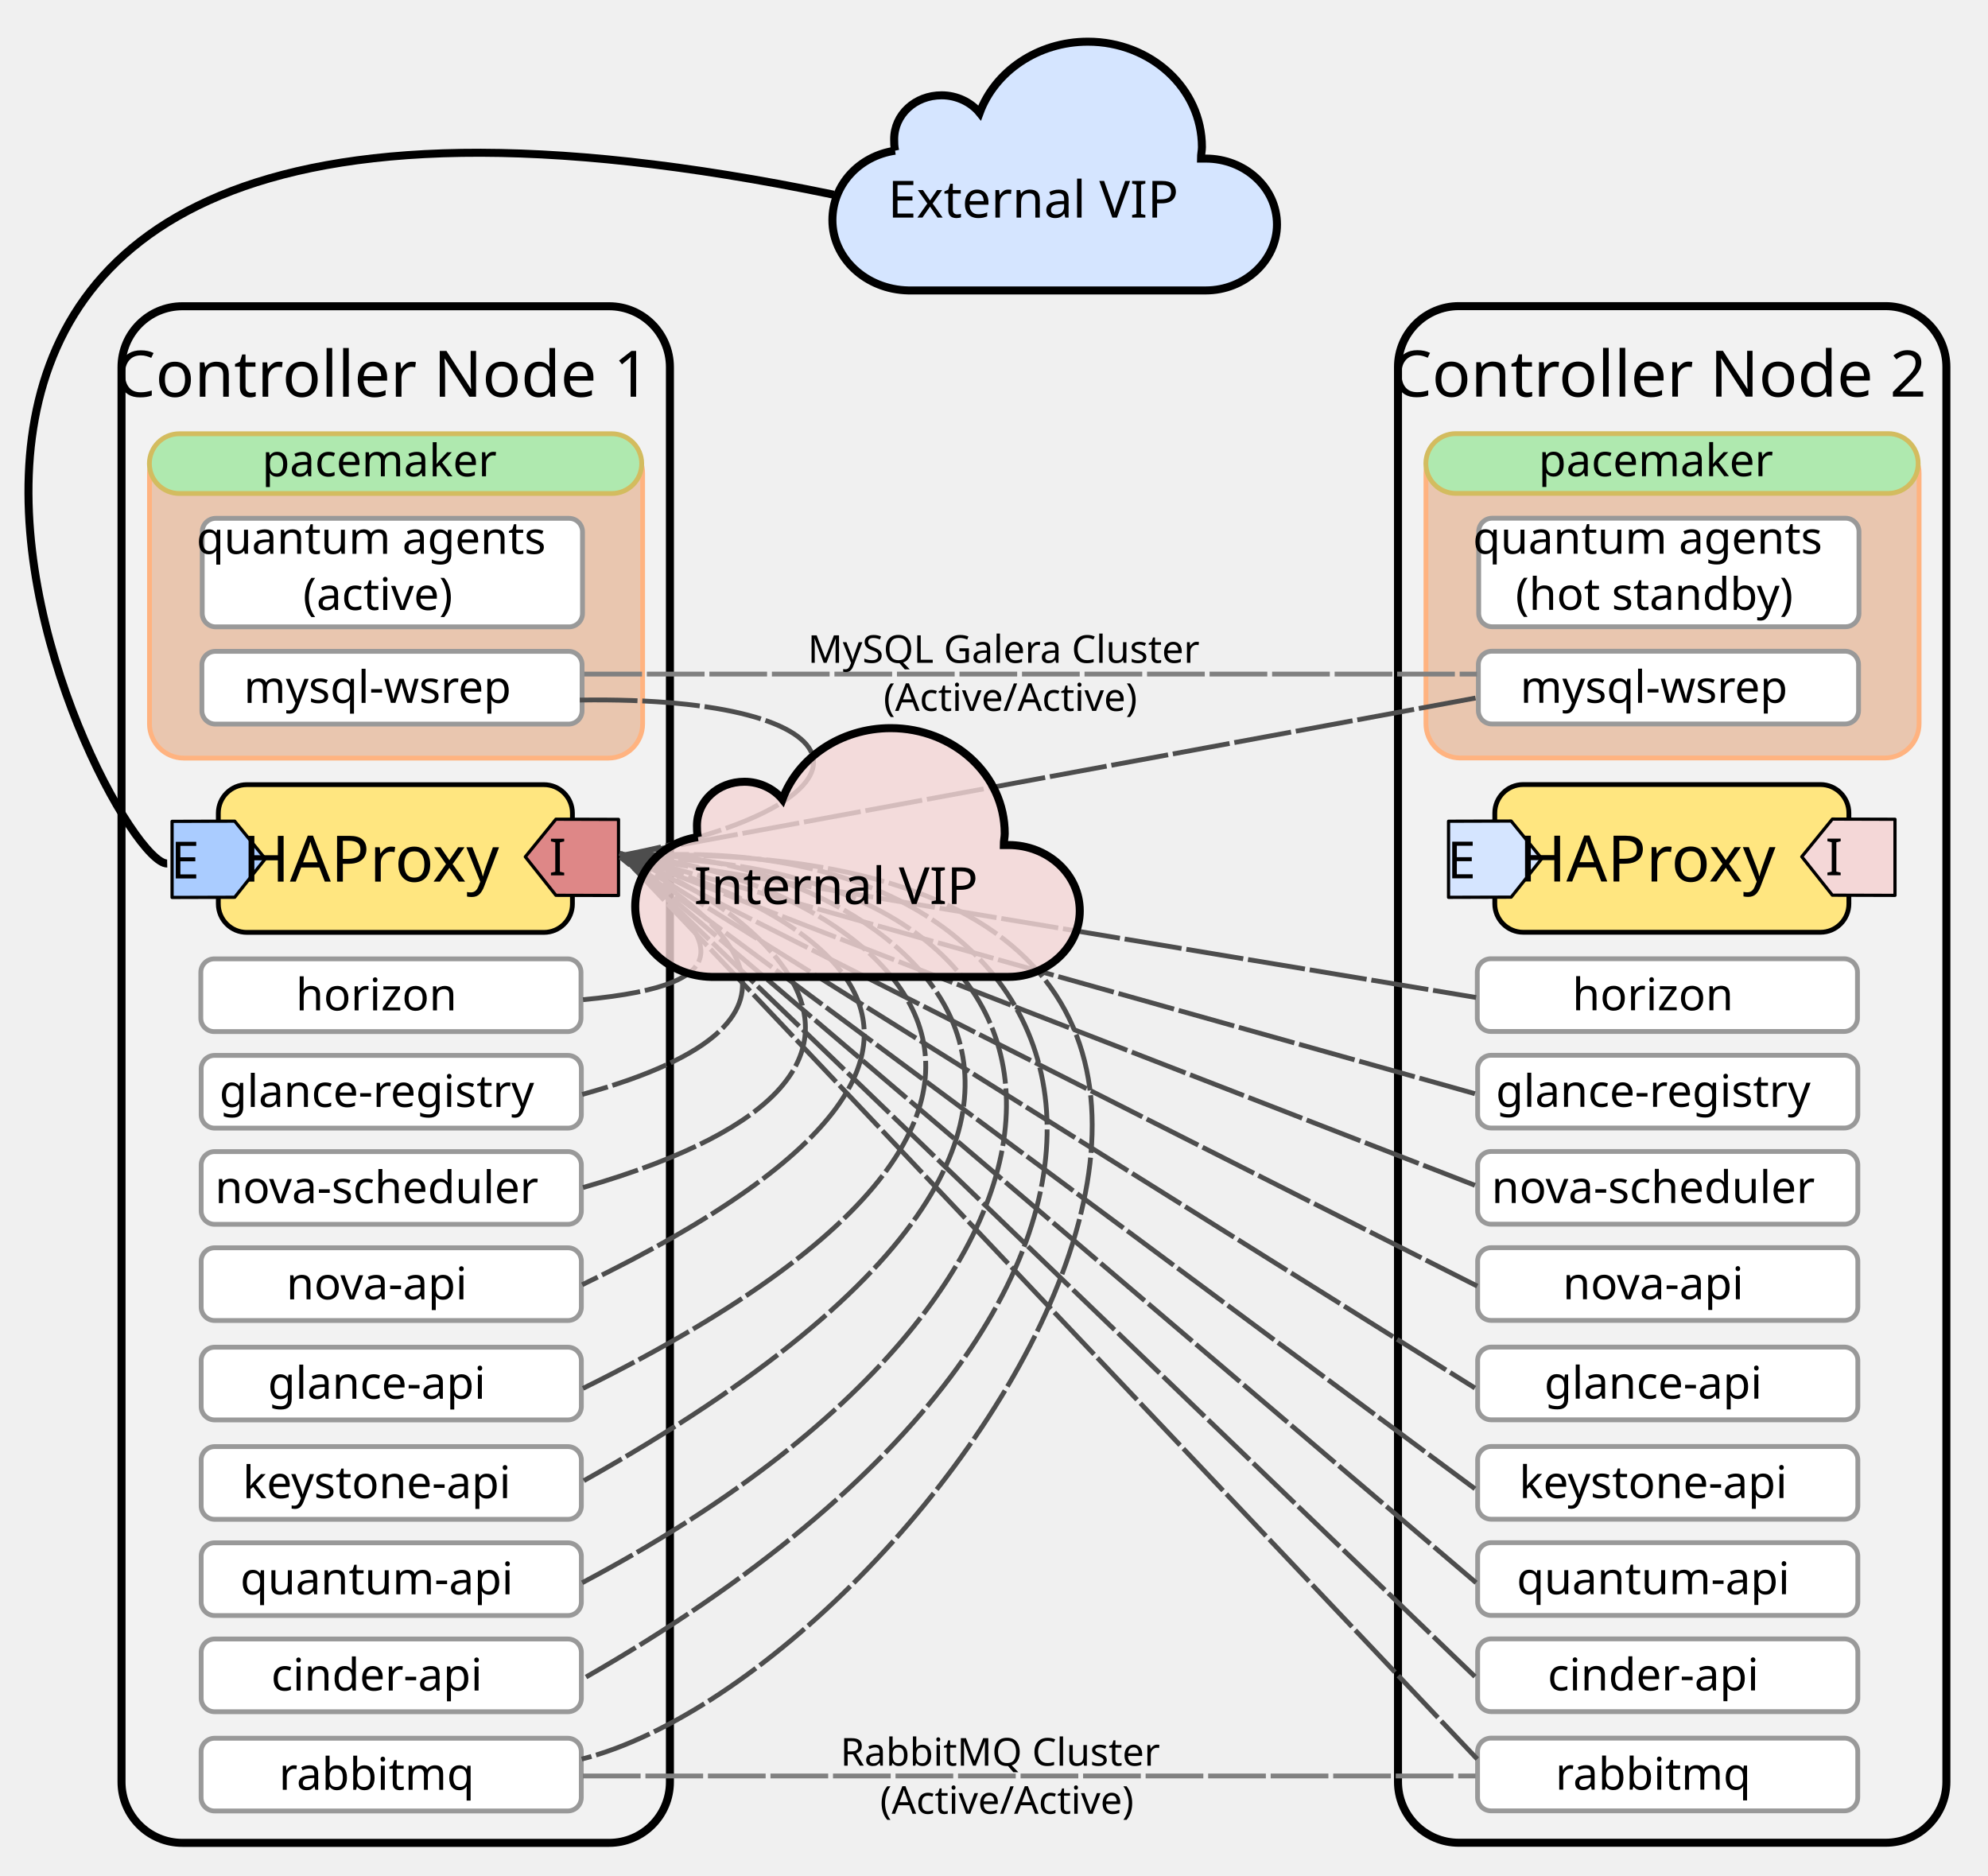
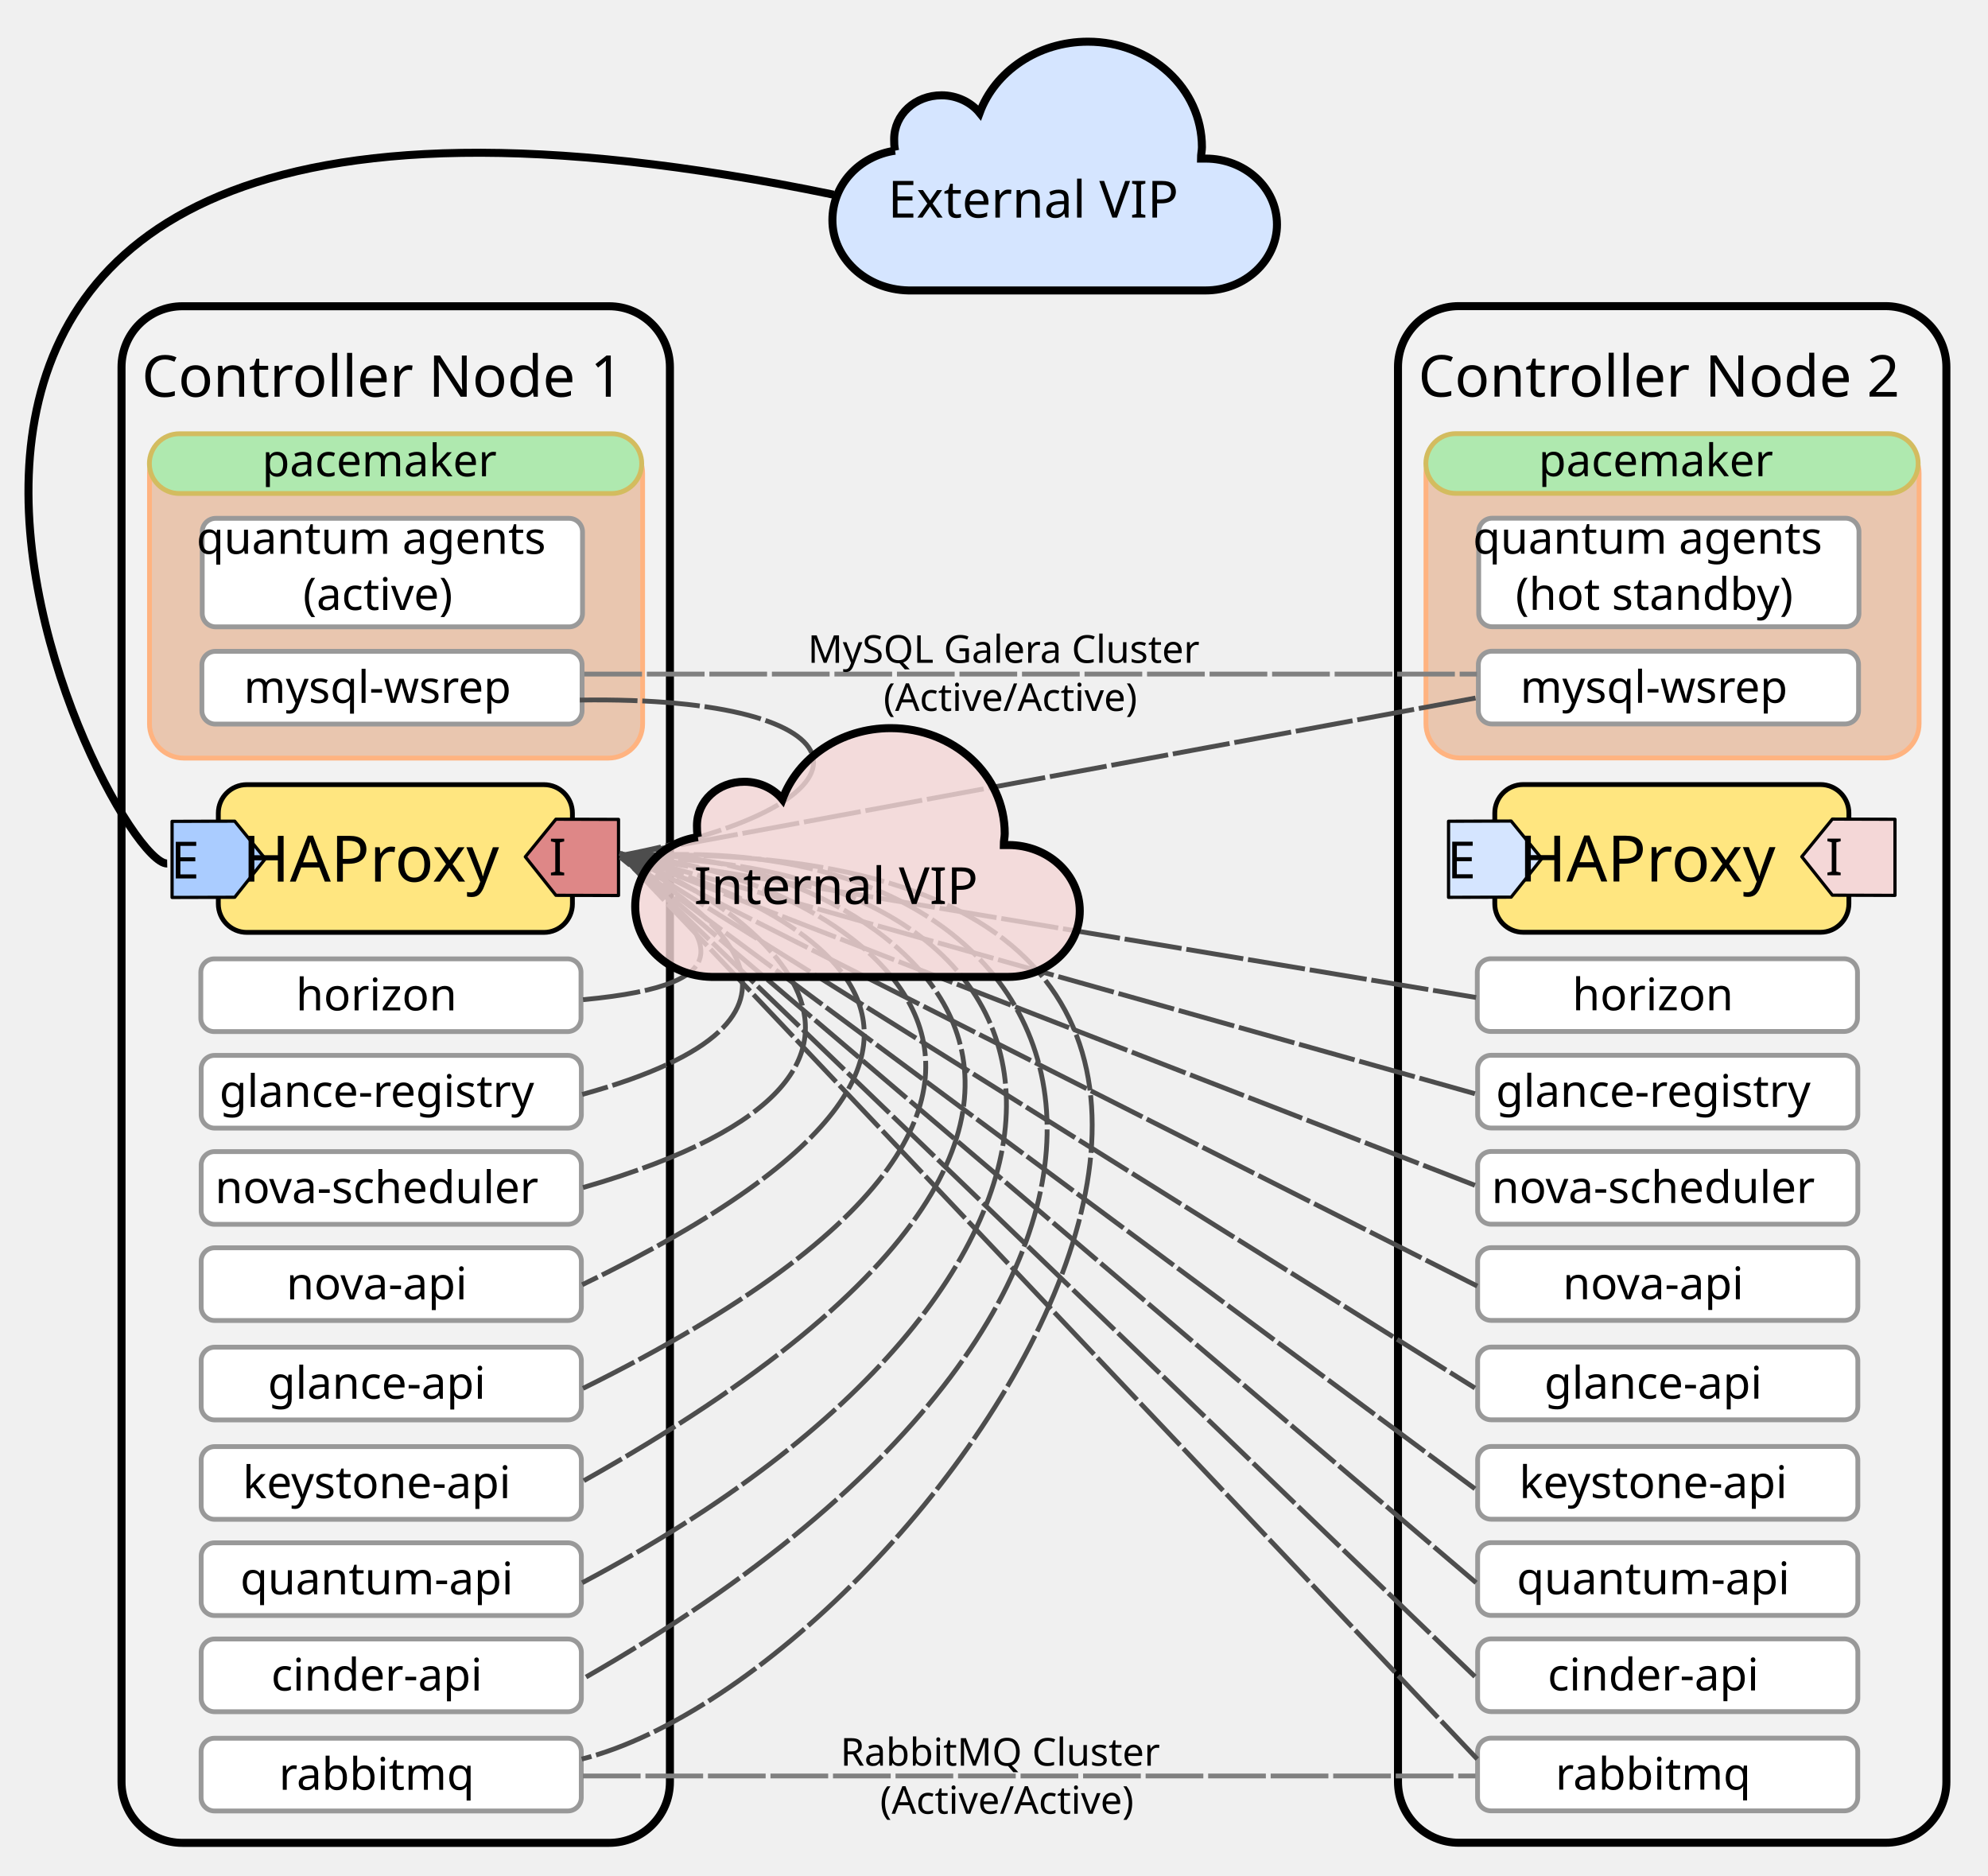
<svg xmlns="http://www.w3.org/2000/svg" width="1240" height="1170" id="svg3675" version="1.1">
  <defs id="defs3677">
    </defs>
  <g id="layer1" transform="translate(0,117.6378)">
    <rect style="fill:#f2f2f2;fill-opacity:1;stroke:#000000;stroke-width:5;stroke-linejoin:round;stroke-miterlimit:10;stroke-opacity:1;stroke-dasharray:none" id="rect3134" width="342.054" height="958.387" x="75.803" y="73.369" ry="37.959" />
    <g transform="translate(56.04691,176.2226)" style="fill:none;stroke:none" id="g3962">
      <rect ry="17.772" y="195.528" x="80.13" height="92.147" width="220.866" id="rect3904" style="fill:#ffe680;fill-opacity:1;stroke:#000000;stroke-width:3;stroke-linejoin:round;stroke-miterlimit:10;stroke-opacity:1;stroke-dasharray:none" />
      <a transform="translate(-201.004,73.62736)" id="a3908">
        <path id="rect3906" d="m 252.289,144.794 39.057,-0.117 19.082,23.455 -19.082,24.007 -39.057,0.117 z" style="fill:#aaccff;fill-opacity:1;stroke:#000000;stroke-width:2;stroke-linejoin:round;stroke-miterlimit:10;stroke-opacity:1;stroke-dasharray:none" />
      </a>
      <a style="fill:#de8787" transform="matrix(-1,0,0,1,582.0398,72.40355)" id="a3908-1">
        <path id="rect3906-7" d="m 252.289,144.794 39.057,-0.117 19.082,23.455 -19.082,24.007 -39.057,0.117 z" style="fill:#de8787;fill-opacity:1;stroke:#000000;stroke-width:2;stroke-linejoin:round;stroke-miterlimit:10;stroke-opacity:1;stroke-dasharray:none" />
      </a>
      <text id="text3933" y="256.016" x="189.729" style="font-size:16px;font-style:normal;font-weight:normal;text-align:center;line-height:125%;letter-spacing:0px;word-spacing:0px;text-anchor:middle;fill:#000000;fill-opacity:1;stroke:none;font-family:Sans" xml:space="preserve">
        <tspan style="font-size:40px;font-weight:normal;-inkscape-font-specification:Sans" y="256.016" x="189.729" id="tspan3935">HAProxy</tspan>
      </text>
      <text id="text3937" y="254.03" x="73.932" style="font-size:16px;font-style:normal;font-weight:normal;text-align:center;line-height:125%;letter-spacing:0px;word-spacing:0px;text-anchor:middle;fill:#000000;fill-opacity:1;stroke:none;font-family:Sans" xml:space="preserve">
        <tspan style="font-size:32px;font-weight:normal;-inkscape-font-specification:Sans" y="254.03" x="73.932" id="tspan3939">E</tspan>
      </text>
      <text id="text3937-4" y="252.105" x="306.316" style="font-size:16px;font-style:normal;font-weight:normal;text-align:center;line-height:125%;letter-spacing:0px;word-spacing:0px;text-anchor:middle;fill:#000000;fill-opacity:1;stroke:none;font-family:Sans" xml:space="preserve">
        <tspan style="font-size:32px;font-style:normal;font-variant:normal;font-weight:normal;font-stretch:normal;font-family:Sans;-inkscape-font-specification:Sans" y="252.105" x="306.316" id="tspan3939-0">I</tspan>
      </text>
    </g>
    <text xml:space="preserve" style="font-size:16px;font-style:normal;font-weight:normal;text-align:center;line-height:125%;letter-spacing:0px;word-spacing:0px;text-anchor:middle;fill:#000000;fill-opacity:1;stroke:none;font-family:Sans" x="248.999" y="129.803" id="text3975">
-       <tspan id="tspan3977" x="248.999" y="129.803" style="font-size:40px">Controller Node 1</tspan>
+       <tspan id="tspan3977" x="248.999" y="129.803" style="font-size:36px">Controller Node 1</tspan>
    </text>
    <rect style="fill:#e9c6af;fill-opacity:1;stroke:#ffb380;stroke-width:3;stroke-linejoin:round;stroke-miterlimit:10;stroke-opacity:1;stroke-dasharray:none;stroke-dashoffset:0" id="rect3720" width="307.591" height="199" x="93.239" y="156.187" ry="21.395" />
    <rect style="fill:#afe9af;fill-opacity:1;stroke:#d3bc5f;stroke-width:3;stroke-linejoin:round;stroke-miterlimit:10;stroke-opacity:1;stroke-dasharray:none;stroke-dashoffset:0" id="rect3722" width="307.085" height="37.255" x="93.18" y="152.894" ry="18.627" />
    <text xml:space="preserve" style="font-size:16px;font-style:normal;font-weight:normal;text-align:center;line-height:125%;letter-spacing:0px;word-spacing:0px;text-anchor:middle;fill:#000000;fill-opacity:1;stroke:none;font-family:Sans" x="247.071" y="179.434" id="text4497">
      <tspan id="tspan4499" x="247.071" y="179.434" style="font-size:28px">pacemaker</tspan>
    </text>
    <rect style="fill:#ffffff;fill-opacity:1;stroke:#999999;stroke-width:3;stroke-linejoin:round;stroke-miterlimit:10;stroke-opacity:1;stroke-dasharray:none;stroke-dashoffset:0" id="rect4501" width="237.188" height="67.679" x="126.143" y="205.648" ry="8.393" />
    <text xml:space="preserve" style="font-size:16px;font-style:normal;font-weight:normal;text-align:center;line-height:125%;letter-spacing:0px;word-spacing:0px;text-anchor:middle;fill:#000000;fill-opacity:1;stroke:none;font-family:Sans" x="246.071" y="227.791" id="text4503">
      <tspan id="tspan4505" x="246.071" y="227.791" style="font-size:28px">quantum agents</tspan>
      <tspan x="246.071" y="262.791" style="font-size:28px" id="tspan4751">(active)</tspan>
    </text>
    <rect style="fill:#ffffff;fill-opacity:1;stroke:#999999;stroke-width:3;stroke-linejoin:round;stroke-miterlimit:10;stroke-opacity:1;stroke-dasharray:none;stroke-dashoffset:0" id="rect4501-1" width="237.143" height="45.357" x="125.929" y="288.612" ry="8.393" />
    <text xml:space="preserve" style="font-size:16px;font-style:normal;font-weight:normal;text-align:center;line-height:125%;letter-spacing:0px;word-spacing:0px;text-anchor:middle;fill:#000000;fill-opacity:1;stroke:none;font-family:Sans" x="245.857" y="320.755" id="text4503-7">
      <tspan id="tspan4505-4" x="245.857" y="320.755" style="font-size:28px">mysql-wsrep</tspan>
    </text>
    <rect style="fill:#ffffff;fill-opacity:1;stroke:#999999;stroke-width:3;stroke-linejoin:round;stroke-miterlimit:10;stroke-opacity:1;stroke-dasharray:none;stroke-dashoffset:0" id="rect4501-1-9" width="237.143" height="45.357" x="125.255" y="480.409" ry="8.393" />
    <text xml:space="preserve" style="font-size:16px;font-style:normal;font-weight:normal;text-align:center;line-height:125%;letter-spacing:0px;word-spacing:0px;text-anchor:middle;fill:#000000;fill-opacity:1;stroke:none;font-family:Sans" x="245.184" y="512.552" id="text4503-7-4">
      <tspan id="tspan4505-4-8" x="245.184" y="512.552" style="font-size:28px">horizon</tspan>
    </text>
    <rect style="fill:#ffffff;fill-opacity:1;stroke:#999999;stroke-width:3;stroke-linejoin:round;stroke-miterlimit:10;stroke-opacity:1;stroke-dasharray:none;stroke-dashoffset:0" id="rect4501-1-5" width="237.143" height="45.357" x="125.479" y="904.612" ry="8.393" />
    <text xml:space="preserve" style="font-size:16px;font-style:normal;font-weight:normal;text-align:center;line-height:125%;letter-spacing:0px;word-spacing:0px;text-anchor:middle;fill:#000000;fill-opacity:1;stroke:none;font-family:Sans" x="245.408" y="936.755" id="text4503-7-5">
      <tspan id="tspan4505-4-1" x="245.408" y="936.755" style="font-size:28px">cinder-api</tspan>
    </text>
    <rect style="fill:#ffffff;fill-opacity:1;stroke:#999999;stroke-width:3;stroke-linejoin:round;stroke-miterlimit:10;stroke-opacity:1;stroke-dasharray:none;stroke-dashoffset:0" id="rect4501-1-7" width="237.143" height="45.357" x="125.479" y="844.612" ry="8.393" />
    <text xml:space="preserve" style="font-size:16px;font-style:normal;font-weight:normal;text-align:center;line-height:125%;letter-spacing:0px;word-spacing:0px;text-anchor:middle;fill:#000000;fill-opacity:1;stroke:none;font-family:Sans" x="245.408" y="876.755" id="text4503-7-1">
      <tspan id="tspan4505-4-15" x="245.408" y="876.755" style="font-size:28px">quantum-api</tspan>
    </text>
    <rect style="fill:#ffffff;fill-opacity:1;stroke:#999999;stroke-width:3;stroke-linejoin:round;stroke-miterlimit:10;stroke-opacity:1;stroke-dasharray:none;stroke-dashoffset:0" id="rect4501-1-2" width="237.143" height="45.357" x="125.479" y="784.612" ry="8.393" />
    <text xml:space="preserve" style="font-size:16px;font-style:normal;font-weight:normal;text-align:center;line-height:125%;letter-spacing:0px;word-spacing:0px;text-anchor:middle;fill:#000000;fill-opacity:1;stroke:none;font-family:Sans" x="245.408" y="816.755" id="text4503-7-7">
      <tspan id="tspan4505-4-6" x="245.408" y="816.755" style="font-size:28px">keystone-api</tspan>
    </text>
    <rect style="fill:#ffffff;fill-opacity:1;stroke:#999999;stroke-width:3;stroke-linejoin:round;stroke-miterlimit:10;stroke-opacity:1;stroke-dasharray:none;stroke-dashoffset:0" id="rect4501-1-1" width="237.143" height="45.357" x="125.479" y="722.612" ry="8.393" />
    <text xml:space="preserve" style="font-size:16px;font-style:normal;font-weight:normal;text-align:center;line-height:125%;letter-spacing:0px;word-spacing:0px;text-anchor:middle;fill:#000000;fill-opacity:1;stroke:none;font-family:Sans" x="245.408" y="754.755" id="text4503-7-42">
      <tspan id="tspan4505-4-3" x="245.408" y="754.755" style="font-size:28px">glance-api</tspan>
    </text>
    <rect style="fill:#ffffff;fill-opacity:1;stroke:#999999;stroke-width:3;stroke-linejoin:round;stroke-miterlimit:10;stroke-opacity:1;stroke-dasharray:none;stroke-dashoffset:0" id="rect4501-1-22" width="237.143" height="45.357" x="125.479" y="660.612" ry="8.393" />
    <text xml:space="preserve" style="font-size:16px;font-style:normal;font-weight:normal;text-align:center;line-height:125%;letter-spacing:0px;word-spacing:0px;text-anchor:middle;fill:#000000;fill-opacity:1;stroke:none;font-family:Sans" x="245.408" y="692.755" id="text4503-7-16">
      <tspan id="tspan4505-4-85" x="245.408" y="692.755" style="font-size:28px">nova-api</tspan>
    </text>
    <rect style="fill:#ffffff;fill-opacity:1;stroke:#999999;stroke-width:3;stroke-linejoin:round;stroke-miterlimit:10;stroke-opacity:1;stroke-dasharray:none;stroke-dashoffset:0" id="rect4501-1-76" width="237.143" height="45.357" x="125.479" y="600.612" ry="8.393" />
    <text xml:space="preserve" style="font-size:16px;font-style:normal;font-weight:normal;text-align:center;line-height:125%;letter-spacing:0px;word-spacing:0px;text-anchor:middle;fill:#000000;fill-opacity:1;stroke:none;font-family:Sans" x="245.408" y="632.755" id="text4503-7-18">
      <tspan id="tspan4505-4-9" x="245.408" y="632.755" style="font-size:28px">nova-scheduler</tspan>
    </text>
    <rect style="fill:#ffffff;fill-opacity:1;stroke:#999999;stroke-width:3;stroke-linejoin:round;stroke-miterlimit:10;stroke-opacity:1;stroke-dasharray:none;stroke-dashoffset:0" id="rect4501-1-27" width="237.143" height="45.357" x="125.479" y="540.612" ry="8.393" />
    <text xml:space="preserve" style="font-size:16px;font-style:normal;font-weight:normal;text-align:center;line-height:125%;letter-spacing:0px;word-spacing:0px;text-anchor:middle;fill:#000000;fill-opacity:1;stroke:none;font-family:Sans" x="245.408" y="572.755" id="text4503-7-9">
      <tspan id="tspan4505-4-5" x="245.408" y="572.755" style="font-size:28px">glance-registry</tspan>
    </text>
    <rect style="fill:#ffffff;fill-opacity:1;stroke:#999999;stroke-width:3;stroke-linejoin:round;stroke-miterlimit:10;stroke-opacity:1;stroke-dasharray:none;stroke-dashoffset:0" id="rect4501-1-5-2" width="237.143" height="45.357" x="125.429" y="966.505" ry="8.393" />
    <text xml:space="preserve" style="font-size:16px;font-style:normal;font-weight:normal;text-align:center;line-height:125%;letter-spacing:0px;word-spacing:0px;text-anchor:middle;fill:#000000;fill-opacity:1;stroke:none;font-family:Sans" x="245.357" y="998.648" id="text4503-7-5-3">
      <tspan id="tspan4505-4-1-3" x="245.357" y="998.648" style="font-size:28px">rabbitmq</tspan>
    </text>
    <path style="fill:none;stroke:#4d4d4d;stroke-width:3;stroke-linecap:butt;stroke-linejoin:miter;stroke-miterlimit:4;stroke-opacity:1;stroke-dasharray:36, 3;stroke-dashoffset:0" d="m 363.652,505.87 c 103.439,-9.651 84.854,-39.21 23.233,-88.893 55.453,32.136 150.592,99.874 -23.739,147.987" id="path4777" />
    <path style="fill:none;stroke:#4d4d4d;stroke-width:3;stroke-linecap:butt;stroke-linejoin:miter;stroke-miterlimit:4;stroke-opacity:1;stroke-dasharray:36, 3;stroke-dashoffset:0" d="m 363.652,623.047 c 262.253,-75.692 83.014,-188.901 23.739,-206.576 60.31,14.542 322.32,99.754 -24.244,267.185" id="path4779" />
    <path style="fill:none;stroke:#4d4d4d;stroke-width:3;stroke-linecap:butt;stroke-linejoin:miter;stroke-miterlimit:4;stroke-opacity:1;stroke-dasharray:36, 3;stroke-dashoffset:0" d="M 363.652,748.306 C 771.339,546.74 489.088,416.28 386.886,416.471 508.59,403.261 814.933,552.654 364.157,805.885" id="path4781" />
    <path style="fill:none;stroke:#4d4d4d;stroke-width:3;stroke-linecap:butt;stroke-linejoin:miter;stroke-miterlimit:4;stroke-opacity:1;stroke-dasharray:36, 3;stroke-dashoffset:0" d="M 363.147,869.525 C 720.585,680.281 703.257,417.799 387.391,416.976 694.205,390.269 794.987,682.759 364.157,929.124" id="path4783" />
    <path style="fill:none;stroke:#4d4d4d;stroke-width:3;stroke-linecap:butt;stroke-linejoin:miter;stroke-miterlimit:4;stroke-opacity:1;stroke-dasharray:36, 3;stroke-dashoffset:0" d="m 361.632,318.991 c 182.255,-2.802 197.044,64.584 25.254,96.975 555.948,-17.018 193.126,508.234 -24.029,563.539" id="path4785" />
    <rect style="fill:#f2f2f2;fill-opacity:1;stroke:#000000;stroke-width:5;stroke-linejoin:round;stroke-miterlimit:10;stroke-opacity:1;stroke-dasharray:none" id="rect3134-4" width="342.054" height="958.387" x="871.989" y="73.295" ry="37.959" />
    <g transform="translate(852.2331,176.1489)" style="fill:none;stroke:none" id="g3962-1">
      <rect ry="17.772" y="195.528" x="80.13" height="92.147" width="220.866" id="rect3904-1" style="fill:#ffe680;fill-opacity:1;stroke:#000000;stroke-width:3;stroke-linejoin:round;stroke-miterlimit:10;stroke-opacity:1;stroke-dasharray:none" />
      <a transform="translate(-201.004,73.62736)" id="a3908-3" style="fill:#d5e5ff">
        <path id="rect3906-8" d="m 252.289,144.794 39.057,-0.117 19.082,23.455 -19.082,24.007 -39.057,0.117 z" style="fill:#d5e5ff;fill-opacity:1;stroke:#000000;stroke-width:2;stroke-linejoin:round;stroke-miterlimit:10;stroke-opacity:1;stroke-dasharray:none" />
      </a>
      <a style="fill:#f4d7d7" transform="matrix(-1,0,0,1,582.0398,72.40355)" id="a3908-1-7">
        <path id="rect3906-7-4" d="m 252.289,144.794 39.057,-0.117 19.082,23.455 -19.082,24.007 -39.057,0.117 z" style="fill:#f4d7d7;fill-opacity:1;stroke:#000000;stroke-width:2;stroke-linejoin:round;stroke-miterlimit:10;stroke-opacity:1;stroke-dasharray:none" />
      </a>
      <text id="text3933-2" y="256.016" x="189.729" style="font-size:16px;font-style:normal;font-weight:normal;text-align:center;line-height:125%;letter-spacing:0px;word-spacing:0px;text-anchor:middle;fill:#000000;fill-opacity:1;stroke:none;font-family:Sans" xml:space="preserve">
        <tspan style="font-size:40px;font-weight:normal;-inkscape-font-specification:Sans" y="256.016" x="189.729" id="tspan3935-7">HAProxy</tspan>
      </text>
      <text id="text3937-7" y="254.03" x="73.932" style="font-size:16px;font-style:normal;font-weight:normal;text-align:center;line-height:125%;letter-spacing:0px;word-spacing:0px;text-anchor:middle;fill:#000000;fill-opacity:1;stroke:none;font-family:Sans" xml:space="preserve">
        <tspan style="font-size:32px;font-weight:normal;-inkscape-font-specification:Sans" y="254.03" x="73.932" id="tspan3939-9">E</tspan>
      </text>
      <text id="text3937-4-3" y="252.105" x="306.316" style="font-size:16px;font-style:normal;font-weight:normal;text-align:center;line-height:125%;letter-spacing:0px;word-spacing:0px;text-anchor:middle;fill:#000000;fill-opacity:1;stroke:none;font-family:Sans" xml:space="preserve">
        <tspan style="font-size:32px;font-style:normal;font-variant:normal;font-weight:normal;font-stretch:normal;font-family:Sans;-inkscape-font-specification:Sans" y="252.105" x="306.316" id="tspan3939-0-1">I</tspan>
      </text>
    </g>
    <text xml:space="preserve" style="font-size:16px;font-style:normal;font-weight:normal;text-align:center;line-height:125%;letter-spacing:0px;word-spacing:0px;text-anchor:middle;fill:#000000;fill-opacity:1;stroke:none;font-family:Sans" x="1045.185" y="129.729" id="text3975-9">
-       <tspan id="tspan3977-8" x="1045.185" y="129.729" style="font-size:40px">Controller Node 2</tspan>
+       <tspan id="tspan3977-8" x="1045.185" y="129.729" style="font-size:36px">Controller Node 2</tspan>
    </text>
    <rect style="fill:#e9c6af;fill-opacity:1;stroke:#ffb380;stroke-width:3;stroke-linejoin:round;stroke-miterlimit:10;stroke-opacity:1;stroke-dasharray:none;stroke-dashoffset:0" id="rect3720-6" width="307.591" height="199" x="889.425" y="156.113" ry="21.395" />
    <rect style="fill:#afe9af;fill-opacity:1;stroke:#d3bc5f;stroke-width:3;stroke-linejoin:round;stroke-miterlimit:10;stroke-opacity:1;stroke-dasharray:none;stroke-dashoffset:0" id="rect3722-5" width="307.085" height="37.255" x="889.366" y="152.82" ry="18.627" />
    <text xml:space="preserve" style="font-size:16px;font-style:normal;font-weight:normal;text-align:center;line-height:125%;letter-spacing:0px;word-spacing:0px;text-anchor:middle;fill:#000000;fill-opacity:1;stroke:none;font-family:Sans" x="1043.258" y="179.36" id="text4497-0">
      <tspan id="tspan4499-2" x="1043.258" y="179.36" style="font-size:28px">pacemaker</tspan>
    </text>
    <rect style="fill:#ffffff;fill-opacity:1;stroke:#999999;stroke-width:3;stroke-linejoin:round;stroke-miterlimit:10;stroke-opacity:1;stroke-dasharray:none;stroke-dashoffset:0" id="rect4501-8" width="237.188" height="67.679" x="922.329" y="205.574" ry="8.393" />
    <text xml:space="preserve" style="font-size:16px;font-style:normal;font-weight:normal;text-align:center;line-height:125%;letter-spacing:0px;word-spacing:0px;text-anchor:middle;fill:#000000;fill-opacity:1;stroke:none;font-family:Sans" x="1042.258" y="227.717" id="text4503-6">
      <tspan id="tspan4505-0" x="1042.258" y="227.717" style="font-size:28px">quantum agents</tspan>
      <tspan x="1042.258" y="262.717" style="font-size:28px" id="tspan4751-2">(hot standby)</tspan>
    </text>
    <rect style="fill:#ffffff;fill-opacity:1;stroke:#999999;stroke-width:3;stroke-linejoin:round;stroke-miterlimit:10;stroke-opacity:1;stroke-dasharray:none;stroke-dashoffset:0" id="rect4501-1-4" width="237.143" height="45.357" x="922.115" y="288.538" ry="8.393" />
    <text xml:space="preserve" style="font-size:16px;font-style:normal;font-weight:normal;text-align:center;line-height:125%;letter-spacing:0px;word-spacing:0px;text-anchor:middle;fill:#000000;fill-opacity:1;stroke:none;font-family:Sans" x="1042.043" y="320.681" id="text4503-7-8">
      <tspan id="tspan4505-4-65" x="1042.043" y="320.681" style="font-size:28px">mysql-wsrep</tspan>
    </text>
    <rect style="fill:#ffffff;fill-opacity:1;stroke:#999999;stroke-width:3;stroke-linejoin:round;stroke-miterlimit:10;stroke-opacity:1;stroke-dasharray:none;stroke-dashoffset:0" id="rect4501-1-9-0" width="237.143" height="45.357" x="921.442" y="480.336" ry="8.393" />
    <text xml:space="preserve" style="font-size:16px;font-style:normal;font-weight:normal;text-align:center;line-height:125%;letter-spacing:0px;word-spacing:0px;text-anchor:middle;fill:#000000;fill-opacity:1;stroke:none;font-family:Sans" x="1041.37" y="512.478" id="text4503-7-4-9">
      <tspan id="tspan4505-4-8-0" x="1041.37" y="512.478" style="font-size:28px">horizon</tspan>
    </text>
    <rect style="fill:#ffffff;fill-opacity:1;stroke:#999999;stroke-width:3;stroke-linejoin:round;stroke-miterlimit:10;stroke-opacity:1;stroke-dasharray:none;stroke-dashoffset:0" id="rect4501-1-5-0" width="237.143" height="45.357" x="921.666" y="904.539" ry="8.393" />
    <text xml:space="preserve" style="font-size:16px;font-style:normal;font-weight:normal;text-align:center;line-height:125%;letter-spacing:0px;word-spacing:0px;text-anchor:middle;fill:#000000;fill-opacity:1;stroke:none;font-family:Sans" x="1041.594" y="936.681" id="text4503-7-5-6">
      <tspan id="tspan4505-4-1-1" x="1041.594" y="936.681" style="font-size:28px">cinder-api</tspan>
    </text>
    <rect style="fill:#ffffff;fill-opacity:1;stroke:#999999;stroke-width:3;stroke-linejoin:round;stroke-miterlimit:10;stroke-opacity:1;stroke-dasharray:none;stroke-dashoffset:0" id="rect4501-1-7-3" width="237.143" height="45.357" x="921.666" y="844.539" ry="8.393" />
    <text xml:space="preserve" style="font-size:16px;font-style:normal;font-weight:normal;text-align:center;line-height:125%;letter-spacing:0px;word-spacing:0px;text-anchor:middle;fill:#000000;fill-opacity:1;stroke:none;font-family:Sans" x="1041.594" y="876.681" id="text4503-7-1-8">
      <tspan id="tspan4505-4-15-9" x="1041.594" y="876.681" style="font-size:28px">quantum-api</tspan>
    </text>
    <rect style="fill:#ffffff;fill-opacity:1;stroke:#999999;stroke-width:3;stroke-linejoin:round;stroke-miterlimit:10;stroke-opacity:1;stroke-dasharray:none;stroke-dashoffset:0" id="rect4501-1-2-3" width="237.143" height="45.357" x="921.666" y="784.539" ry="8.393" />
    <text xml:space="preserve" style="font-size:16px;font-style:normal;font-weight:normal;text-align:center;line-height:125%;letter-spacing:0px;word-spacing:0px;text-anchor:middle;fill:#000000;fill-opacity:1;stroke:none;font-family:Sans" x="1041.594" y="816.681" id="text4503-7-7-4">
      <tspan id="tspan4505-4-6-4" x="1041.594" y="816.681" style="font-size:28px">keystone-api</tspan>
    </text>
    <rect style="fill:#ffffff;fill-opacity:1;stroke:#999999;stroke-width:3;stroke-linejoin:round;stroke-miterlimit:10;stroke-opacity:1;stroke-dasharray:none;stroke-dashoffset:0" id="rect4501-1-1-6" width="237.143" height="45.357" x="921.666" y="722.539" ry="8.393" />
    <text xml:space="preserve" style="font-size:16px;font-style:normal;font-weight:normal;text-align:center;line-height:125%;letter-spacing:0px;word-spacing:0px;text-anchor:middle;fill:#000000;fill-opacity:1;stroke:none;font-family:Sans" x="1041.594" y="754.681" id="text4503-7-42-0">
      <tspan id="tspan4505-4-3-6" x="1041.594" y="754.681" style="font-size:28px">glance-api</tspan>
    </text>
    <rect style="fill:#ffffff;fill-opacity:1;stroke:#999999;stroke-width:3;stroke-linejoin:round;stroke-miterlimit:10;stroke-opacity:1;stroke-dasharray:none;stroke-dashoffset:0" id="rect4501-1-22-6" width="237.143" height="45.357" x="921.666" y="660.539" ry="8.393" />
    <text xml:space="preserve" style="font-size:16px;font-style:normal;font-weight:normal;text-align:center;line-height:125%;letter-spacing:0px;word-spacing:0px;text-anchor:middle;fill:#000000;fill-opacity:1;stroke:none;font-family:Sans" x="1041.594" y="692.681" id="text4503-7-16-1">
      <tspan id="tspan4505-4-85-8" x="1041.594" y="692.681" style="font-size:28px">nova-api</tspan>
    </text>
    <rect style="fill:#ffffff;fill-opacity:1;stroke:#999999;stroke-width:3;stroke-linejoin:round;stroke-miterlimit:10;stroke-opacity:1;stroke-dasharray:none;stroke-dashoffset:0" id="rect4501-1-76-4" width="237.143" height="45.357" x="921.666" y="600.539" ry="8.393" />
    <text xml:space="preserve" style="font-size:16px;font-style:normal;font-weight:normal;text-align:center;line-height:125%;letter-spacing:0px;word-spacing:0px;text-anchor:middle;fill:#000000;fill-opacity:1;stroke:none;font-family:Sans" x="1041.594" y="632.681" id="text4503-7-18-9">
      <tspan id="tspan4505-4-9-6" x="1041.594" y="632.681" style="font-size:28px">nova-scheduler</tspan>
    </text>
    <rect style="fill:#ffffff;fill-opacity:1;stroke:#999999;stroke-width:3;stroke-linejoin:round;stroke-miterlimit:10;stroke-opacity:1;stroke-dasharray:none;stroke-dashoffset:0" id="rect4501-1-27-3" width="237.143" height="45.357" x="921.666" y="540.539" ry="8.393" />
    <text xml:space="preserve" style="font-size:16px;font-style:normal;font-weight:normal;text-align:center;line-height:125%;letter-spacing:0px;word-spacing:0px;text-anchor:middle;fill:#000000;fill-opacity:1;stroke:none;font-family:Sans" x="1041.594" y="572.681" id="text4503-7-9-7">
      <tspan id="tspan4505-4-5-8" x="1041.594" y="572.681" style="font-size:28px">glance-registry</tspan>
    </text>
    <rect style="fill:#ffffff;fill-opacity:1;stroke:#999999;stroke-width:3;stroke-linejoin:round;stroke-miterlimit:10;stroke-opacity:1;stroke-dasharray:none;stroke-dashoffset:0" id="rect4501-1-5-2-8" width="237.143" height="45.357" x="921.615" y="966.431" ry="8.393" />
    <text xml:space="preserve" style="font-size:16px;font-style:normal;font-weight:normal;text-align:center;line-height:125%;letter-spacing:0px;word-spacing:0px;text-anchor:middle;fill:#000000;fill-opacity:1;stroke:none;font-family:Sans" x="1041.543" y="998.574" id="text4503-7-5-3-2">
      <tspan id="tspan4505-4-1-3-9" x="1041.543" y="998.574" style="font-size:28px">rabbitmq</tspan>
    </text>
    <path style="fill:none;stroke:#4d4d4d;stroke-width:3;stroke-linecap:butt;stroke-linejoin:miter;stroke-miterlimit:4;stroke-opacity:1;stroke-dasharray:36, 3;stroke-dashoffset:0" d="m 920.357,317.719 -531.786,98.214 532.143,88.571" id="path4963" />
    <path style="fill:none;stroke:#4d4d4d;stroke-width:3;stroke-linecap:butt;stroke-linejoin:miter;stroke-miterlimit:4;stroke-opacity:1;stroke-dasharray:36, 3;stroke-dashoffset:0" d="m 920,564.505 -533.571,-150 L 920,621.648" id="path4965" />
    <path style="fill:none;stroke:#4d4d4d;stroke-width:3;stroke-linecap:butt;stroke-linejoin:miter;stroke-miterlimit:4;stroke-opacity:1;stroke-dasharray:36, 3;stroke-dashoffset:0" d="m 921.429,684.505 -534.286,-270 L 920,748.076" id="path4967" />
    <path style="fill:none;stroke:#4d4d4d;stroke-width:3;stroke-linecap:butt;stroke-linejoin:miter;stroke-miterlimit:4;stroke-opacity:1;stroke-dasharray:36, 3;stroke-dashoffset:0" d="M 920,810.934 388.571,416.648 920.714,869.505" id="path4969" />
    <path style="fill:none;stroke:#4d4d4d;stroke-width:3;stroke-linecap:butt;stroke-linejoin:miter;stroke-miterlimit:4;stroke-opacity:1;stroke-dasharray:36, 3;stroke-dashoffset:0" d="M 920,928.076 387.857,415.934 921.429,979.505" id="path4971" />
    <path style="fill:none;stroke:#808080;stroke-width:3;stroke-linecap:butt;stroke-linejoin:miter;stroke-miterlimit:4;stroke-opacity:1;stroke-dasharray:36, 3;stroke-dashoffset:0" d="m 363.571,990.041 556.786,-6.5e-4" id="path4973" />
    <path style="fill:none;stroke:#808080;stroke-width:3;stroke-linecap:butt;stroke-linejoin:miter;stroke-miterlimit:4;stroke-opacity:1;stroke-dasharray:36, 3;stroke-dashoffset:0" d="M 364.464,302.791 921.25,302.79" id="path4973-9" />
    <text xml:space="preserve" style="font-size:16px;font-style:normal;font-weight:normal;text-align:center;line-height:125%;letter-spacing:0px;word-spacing:0px;text-anchor:middle;fill:#000000;fill-opacity:1;stroke:none;font-family:Sans" x="640.614" y="295.758" id="text5104">
      <tspan id="tspan5106" x="640.614" y="295.758" style="font-size:24px">MySQL Galera Cluster</tspan>
      <tspan x="640.614" y="325.758" id="tspan5108" style="font-size:24px">(Active/Active)</tspan>
    </text>
    <text xml:space="preserve" style="font-size:16px;font-style:normal;font-weight:normal;text-align:center;line-height:125%;letter-spacing:0px;word-spacing:0px;text-anchor:middle;fill:#000000;fill-opacity:1;stroke:none;font-family:Sans" x="638.452" y="983.611" id="text5110">
      <tspan id="tspan5112" x="638.452" y="983.611" style="font-size:24px">RabbitMQ Cluster</tspan>
      <tspan x="638.452" y="1013.611" id="tspan5114" style="font-size:24px">(Active/Active)</tspan>
    </text>
    <path id="path27" d="m 558.316,-23.66 c -0.593,-2.741 -0.593,-4.934 -0.593,-7.127 0,-15.351 13.035,-27.412 29.625,-27.412 9.48,0 18.368,4.386 23.7,10.965 9.48,-25.767 36.143,-44.407 67.546,-44.407 39.105,0 71.101,29.056 71.101,65.788 0,2.193 -0.593,4.386 -0.593,7.127 0.593,0 1.778,0 2.963,0 24.293,0 44.438,18.092 44.438,41.118 0,22.478 -20.145,41.118 -44.438,41.118 -0.593,0 -185.455,0 -185.455,0 -26.663,-0.548 -47.401,-20.285 -47.401,-43.859 0,-21.929 16.59,-40.021 39.105,-43.311 l 0,0" style="fill:#d5e5ff;stroke:#000000;stroke-width:5;stroke-miterlimit:4;stroke-dasharray:none" />
    <path style="fill:none;stroke:#000000;stroke-width:5;stroke-linecap:butt;stroke-linejoin:miter;stroke-miterlimit:4;stroke-opacity:1;stroke-dasharray:none" d="M 520,3.791 C -220.162,-149.597 65.153,421.668 104.286,420.934" id="path6237" />
    <text xml:space="preserve" style="font-size:16px;font-style:normal;font-weight:normal;text-align:center;line-height:125%;letter-spacing:0px;word-spacing:0px;text-anchor:middle;fill:#000000;fill-opacity:1;stroke:none;font-family:Sans" x="654.857" y="18.076" id="text6239">
      <tspan id="tspan6241" x="654.857" y="18.076" style="font-size:32px">External VIP</tspan>
    </text>
    <path id="path27-4" d="m 435.316,404.482 c -0.593,-2.741 -0.593,-4.934 -0.593,-7.127 0,-15.351 13.035,-27.412 29.625,-27.412 9.48,0 18.368,4.386 23.7,10.965 9.48,-25.767 36.143,-44.407 67.546,-44.407 39.105,0 71.101,29.056 71.101,65.788 0,2.193 -0.593,4.386 -0.593,7.127 0.593,0 1.778,0 2.963,0 24.293,0 44.438,18.092 44.438,41.118 0,22.478 -20.145,41.118 -44.438,41.118 -0.593,0 -185.455,0 -185.455,0 -26.663,-0.548 -47.401,-20.285 -47.401,-43.859 0,-21.929 16.59,-40.021 39.105,-43.311 l 0,0" style="fill:#f4d7d7;fill-opacity:0.809;stroke:#000000;stroke-width:5;stroke-miterlimit:4;stroke-dasharray:none;marker-end:none" />
    <text xml:space="preserve" style="font-size:16px;font-style:normal;font-weight:normal;text-align:center;line-height:125%;letter-spacing:0px;word-spacing:0px;text-anchor:middle;fill:#000000;fill-opacity:1;stroke:none;font-family:Sans" x="531.857" y="446.219" id="text6239-7">
      <tspan id="tspan6241-8" x="531.857" y="446.219" style="font-size:32px">Internal VIP</tspan>
    </text>
  </g>
</svg>
